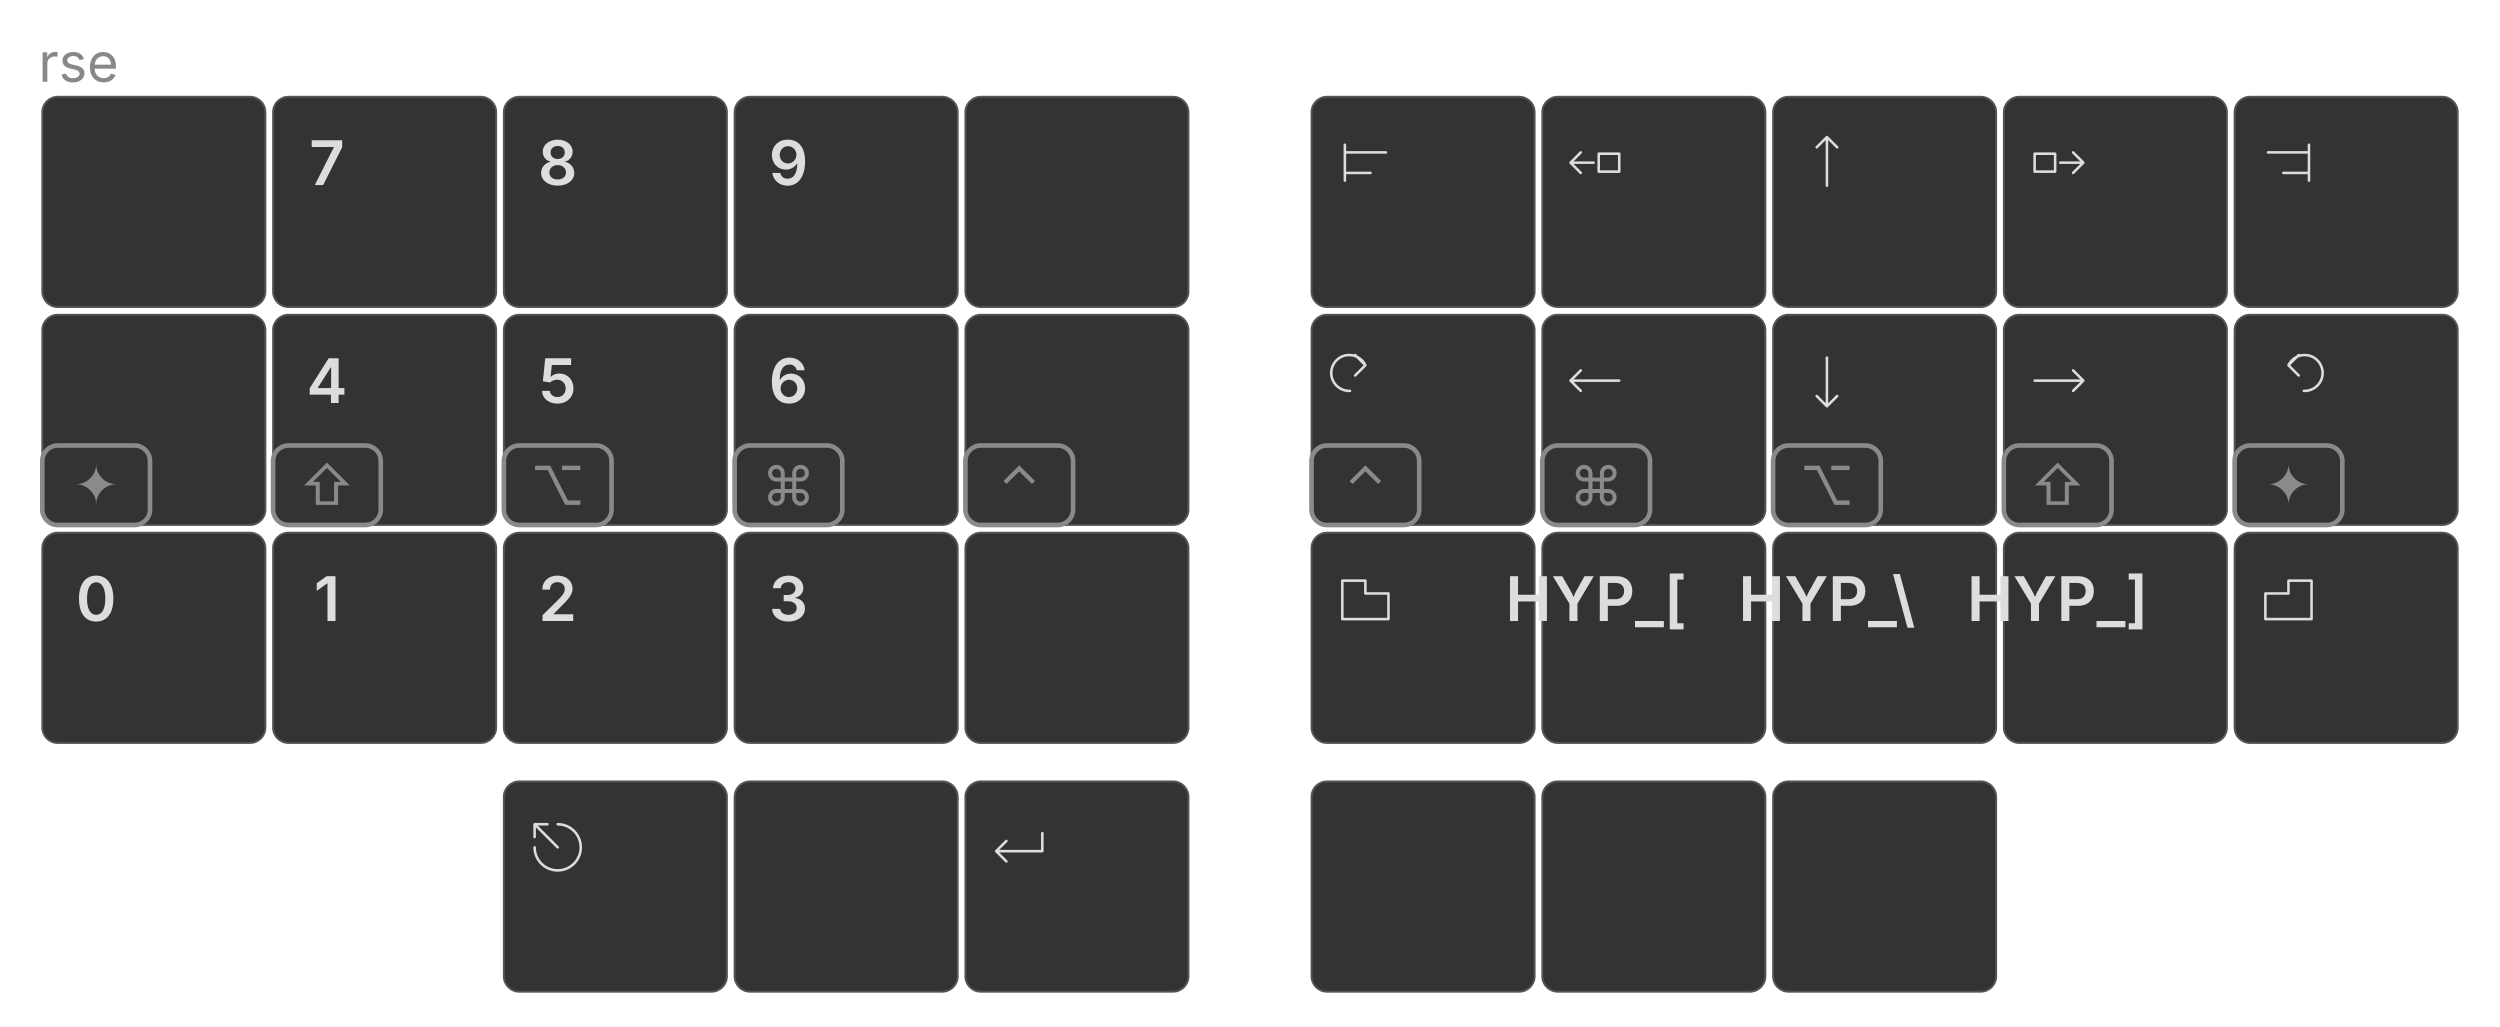
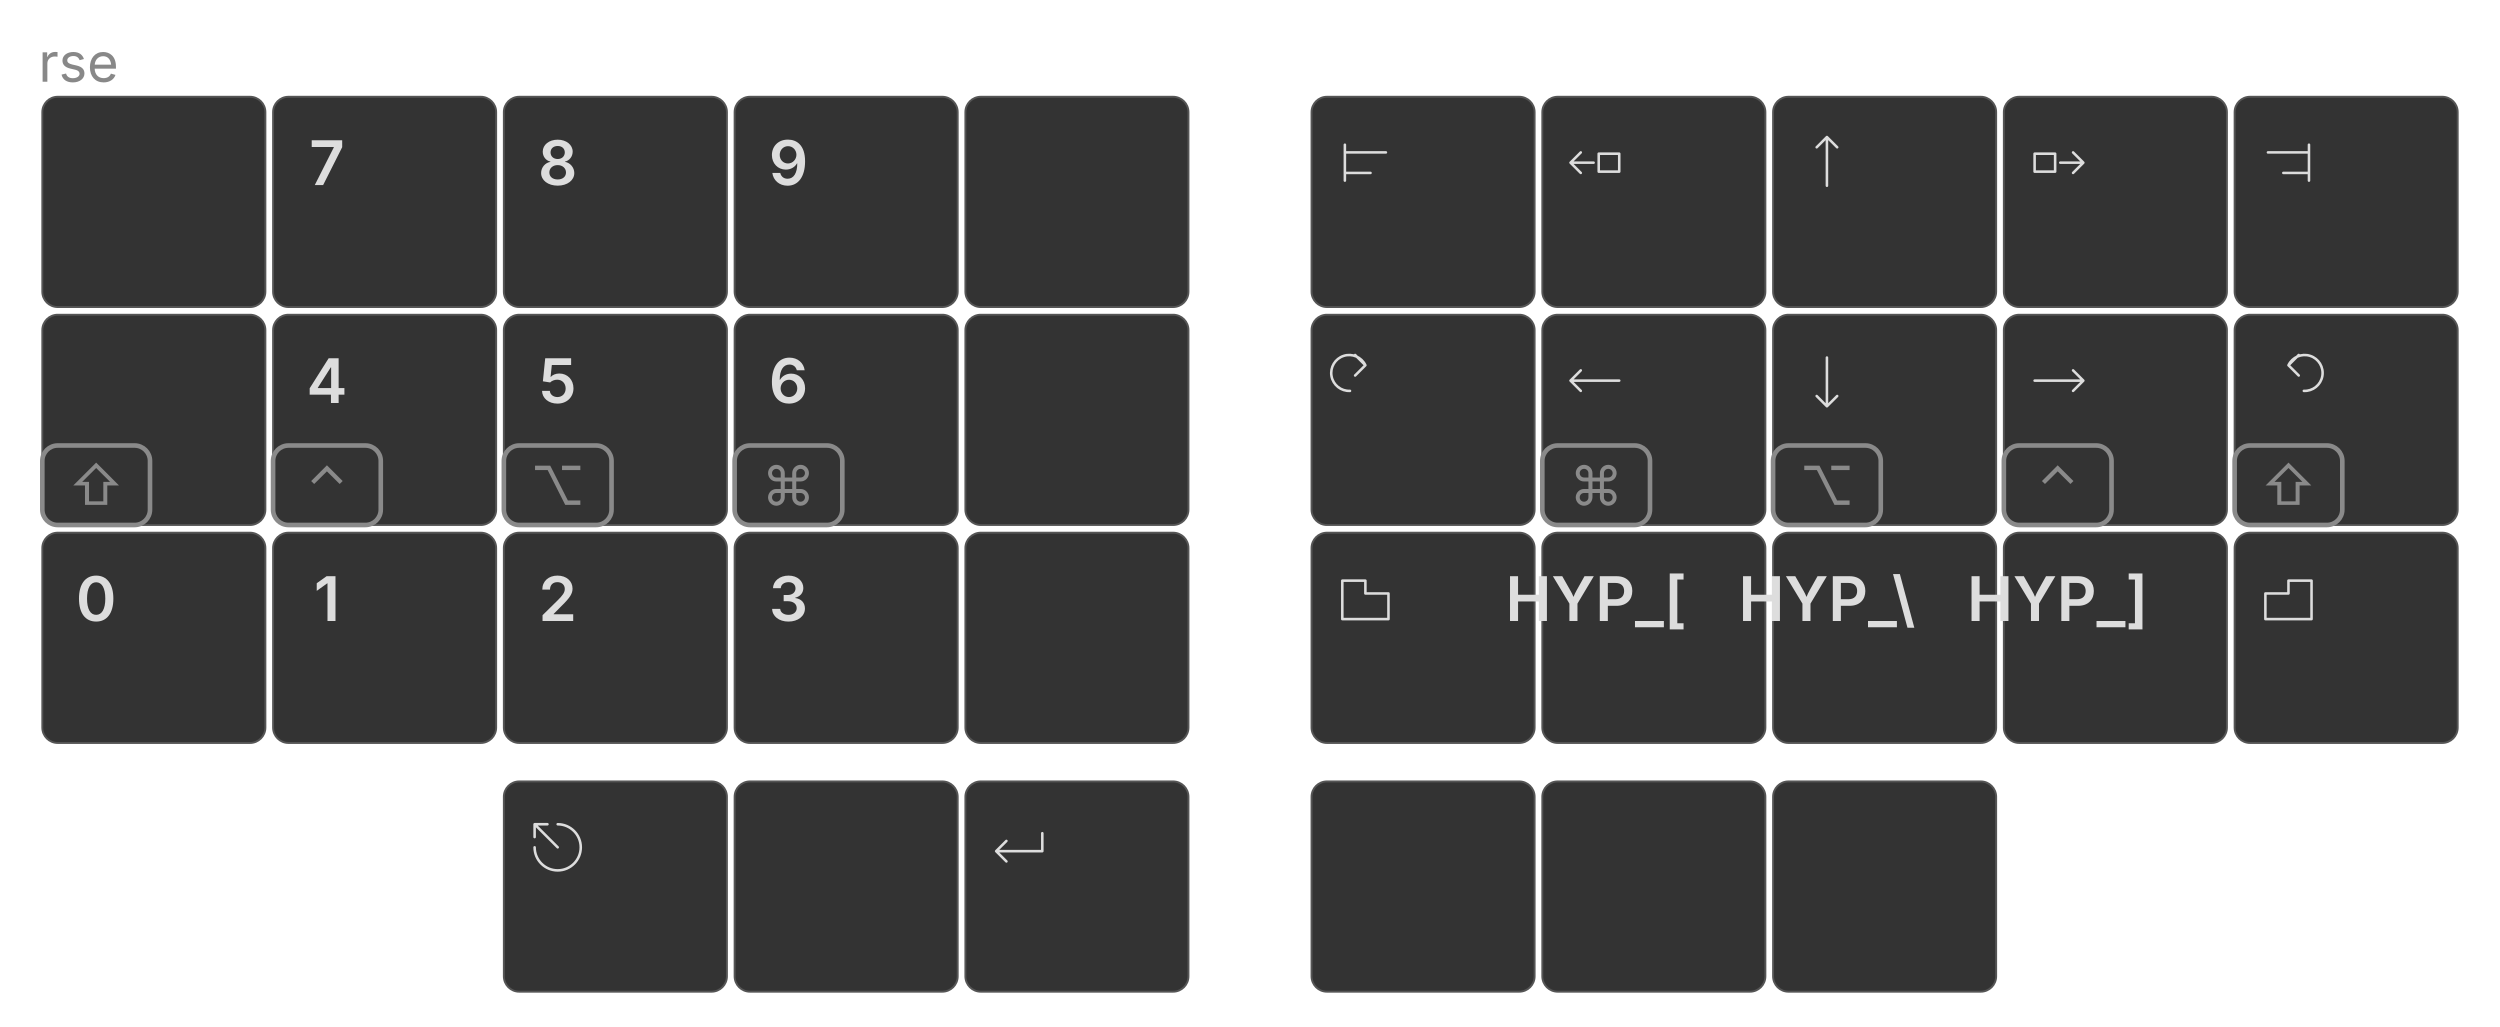
<svg xmlns="http://www.w3.org/2000/svg" class="keymap" width="650" height="267" viewBox="-10 -24 650.0 266.68">
  <style>/* Inter for letters. cairosvg uses only the first family, so marks
       Inter lacks (✦ ⇊ ⇈) set .dejavu; browsers still walk the stack. */
    svg.keymap { background: #1e1e2e;
                 font-family: Inter, "DejaVu Sans", "Segoe UI Symbol",
                              "Apple Symbols", sans-serif; }
    text.dejavu { font-family: "DejaVu Sans", "Segoe UI Symbol",
                  "Apple Symbols", sans-serif; }
    rect.keycap { fill: #333333; stroke: #555555; stroke-width: 0.5px; }
    text { fill: #c8c8c8; text-anchor: middle; dominant-baseline: central; }
    text.base { font-size: 16px; font-weight: 600; fill: #dddddd; }
    text.hold { font-size: 11px; }
    text.sym { font-size: 13px; fill: #9999ff; }
    text.num { font-size: 13px; fill: #ee9944; }
    text.oneshot { font-size: 12px; font-weight: 600; }
    use.glyph { fill: none; stroke: #c8c8c8; stroke-width: 2px;
                stroke-linecap: round; stroke-linejoin: round; }
    use.glyph.base { stroke: #dddddd; }
    use.glyph.sym { stroke: #9999ff; }
    use.glyph.num { stroke: #ee9944; }
    use.glyph.hold.tap-preferred.mod { stroke: #8a8a8a; }
    use.glyph.hold.hold-preferred.mod, use.glyph.oneshot.mod { stroke: #d0d0d0; }
    use.glyph.hold.hold-preferred.sym, use.glyph.oneshot.sym,
    use.glyph.hold.hold-preferred.nav, use.glyph.oneshot.nav { stroke: #1a1a1a; }
    use.glyph.hold.tap-preferred.sym { stroke: #9999ff; }
    use.glyph.hold.tap-preferred.nav { stroke: #ee9944; }
    rect.hold-box { stroke-width: 1.2px; }
    rect.hold-box.tap-preferred.mod { fill: none; stroke: #8a8a8a; }
    rect.hold-box.tap-preferred.sym { fill: none; stroke: #9999ff; }
    rect.hold-box.tap-preferred.nav { fill: none; stroke: #ee9944; }
    rect.hold-box.hold-preferred.mod { fill: #4a4a4a; stroke: #4a4a4a; }
    rect.hold-box.hold-preferred.sym { fill: #6666bb; stroke: #6666bb; }
    rect.hold-box.hold-preferred.nav { fill: #aa7755; stroke: #aa7755; }
    rect.hold-box.oneshot.mod { fill: #4a4a4a; stroke: #4a4a4a; }
    rect.hold-box.oneshot.sym { fill: #6666bb; stroke: #6666bb; }
    rect.hold-box.oneshot.nav { fill: #aa7755; stroke: #aa7755; }
    text.hold.hold-preferred.mod, text.oneshot.mod { fill: #d0d0d0; font-weight: 700; }
    text.hold.hold-preferred.sym, text.oneshot.sym,
    text.hold.hold-preferred.nav, text.oneshot.nav { fill: #1a1a1a; font-weight: 700; }
    text.hold.tap-preferred { fill: #8a8a8a; }
    text.hold.symbol { font-size: 14px; }
    text.oneshot.symbol { font-size: 16px; }
    text.title { font-size: 14px; fill: #888888; text-anchor: start; }</style>
  <defs>
    <path id="glyph_backspace" class="symbol" transform="scale(0.333333) translate(-24,-24)" d="M22,19l10,10 M22,29l10-10 M6,24l10,13h26v-26h-26z" />
    <path id="glyph_delete-word" class="symbol" transform="scale(0.333333) translate(-24,-24)" d="M22,19l10,10 M22,29l10-10 M6,24l10,13h26v-26h-26z M6,17l-6,7,6,7" />
    <path id="glyph_return" class="symbol" transform="scale(0.333333) translate(-24,-24)" d="M42,13V27H6 m8-8l-8,8l8,8" />
    <path id="glyph_space" class="symbol" transform="scale(0.333333) translate(-24,-24)" d="M42,24V32H6V24" />
    <path id="glyph_escape" class="symbol" transform="scale(0.333333) translate(-24,-24)" d="M24,24l-18-18 m0,10v-10h10 M24,6A18,18,0,1,1,6,24" />
    <path id="glyph_up" class="symbol" transform="scale(0.333333) translate(-24,-24)" d="M24,42v-36 m-8,6l8-8l8,8" />
    <path id="glyph_down" class="symbol" transform="scale(0.333333) translate(-24,-24)" d="M24,6v36 m-8,-6l8,8l8-8" />
    <path id="glyph_left" class="symbol" transform="scale(0.333333) translate(-24,-24)" d="M42,24h-36 m6-8l-8,8l8,8" />
    <path id="glyph_right" class="symbol" transform="scale(0.333333) translate(-24,-24)" d="M6,24h36 m-6-8l8,8l-8,8" />
    <path id="glyph_tab" class="symbol" transform="scale(0.333333) translate(-24,-24)" d="M6,12H32m-5-6l7,6l-7,6 M6,36H32m-5-6l7,6l-7,6 M42,8v32" />
    <path id="glyph_btab" class="symbol" transform="scale(0.333333) translate(-24,-24)" d="M42,12H16m5-6l-7,6l7,6 M42,36H16m5-6l-7,6l7,6 M6,8v32" />
    <path id="glyph_home" class="symbol" transform="scale(0.333333) translate(-24,-24)" d="M8,10v28 M8,16h32 M8,32h20" />
    <path id="glyph_end" class="symbol" transform="scale(0.333333) translate(-24,-24)" d="M40,10v28 M8,16h32 M20,32h20" />
    <path id="glyph_word-left" class="symbol" transform="scale(0.333333) translate(-24,-24)" d="M22,24h-16m6-8l-8,8l8,8 M26,17h16v14h-16z" />
    <path id="glyph_word-right" class="symbol" transform="scale(0.333333) translate(-24,-24)" d="M6,17h16v14h-16z M26,24h16m-6-8l8,8l-8,8" />
    <path id="glyph_hist-back" class="symbol" transform="scale(0.333333) translate(-24,-24)" d="M36,32A14,14 0 1 0 24,12m8-8l-8,8l8,8" />
    <path id="glyph_hist-fwd" class="symbol" transform="scale(0.333333) translate(-24,-24)" d="M12,32A14,14 0 1 1 24,12m-8-8l8,8l-8,8" />
    <path id="glyph_app-tab-prev" class="symbol" transform="scale(0.333333) translate(-24,-24)" d="M6,10h18v10h18v20H6z" />
    <path id="glyph_app-tab-next" class="symbol" transform="scale(0.333333) translate(-24,-24)" d="M6,20h18v-10h18v30H6z" />
    <path id="glyph_bluetooth" class="symbol" transform="scale(0.333333) translate(-24,-24)" d="M12,16 L36,32 L24,40 L24,8 L36,16 L12,32" />
  </defs>
  <text class="title" x="0" y="-8">rse</text>
  <g transform="translate(0.00,0.00)">
    <rect class="keycap" x="1.0" y="1.0" width="58.0" height="54.67" rx="4.0" ry="4.0" />
  </g>
  <g transform="translate(60.00,0.00)">
    <rect class="keycap" x="1.0" y="1.0" width="58.0" height="54.67" rx="4.0" ry="4.0" />
    <text class="base" x="15.0" y="18.134">7</text>
  </g>
  <g transform="translate(120.00,0.00)">
    <rect class="keycap" x="1.0" y="1.0" width="58.0" height="54.67" rx="4.0" ry="4.0" />
    <text class="base" x="15.0" y="18.134">8</text>
  </g>
  <g transform="translate(180.00,0.00)">
    <rect class="keycap" x="1.0" y="1.0" width="58.0" height="54.67" rx="4.0" ry="4.0" />
    <text class="base" x="15.0" y="18.134">9</text>
  </g>
  <g transform="translate(240.00,0.00)">
    <rect class="keycap" x="1.0" y="1.0" width="58.0" height="54.67" rx="4.0" ry="4.0" />
  </g>
  <g transform="translate(330.00,0.00)">
    <rect class="keycap" x="1.0" y="1.0" width="58.0" height="54.67" rx="4.0" ry="4.0" />
    <use class="glyph base" href="#glyph_home" x="15.0" y="18.134" />
  </g>
  <g transform="translate(390.00,0.00)">
    <rect class="keycap" x="1.0" y="1.0" width="58.0" height="54.67" rx="4.0" ry="4.0" />
    <use class="glyph base" href="#glyph_word-left" x="15.0" y="18.134" />
  </g>
  <g transform="translate(450.00,0.00)">
    <rect class="keycap" x="1.0" y="1.0" width="58.0" height="54.67" rx="4.0" ry="4.0" />
    <use class="glyph base" href="#glyph_up" x="15.0" y="18.134" />
  </g>
  <g transform="translate(510.00,0.00)">
    <rect class="keycap" x="1.0" y="1.0" width="58.0" height="54.67" rx="4.0" ry="4.0" />
    <use class="glyph base" href="#glyph_word-right" x="15.0" y="18.134" />
  </g>
  <g transform="translate(570.00,0.00)">
    <rect class="keycap" x="1.0" y="1.0" width="58.0" height="54.67" rx="4.0" ry="4.0" />
    <use class="glyph base" href="#glyph_end" x="15.0" y="18.134" />
  </g>
  <g transform="translate(0.00,56.67)">
    <rect class="keycap" x="1.0" y="1.0" width="58.0" height="54.67" rx="4.0" ry="4.0" />
    <rect class="hold-box tap-preferred mod" x="1.0" y="35.002" width="28.0" height="20.668" rx="4.0" ry="4.0" />
-     <text class="hold tap-preferred mod symbol dejavu" x="15.0" y="45.336">✦</text>
+     <text class="hold tap-preferred mod symbol" x="15.0" y="45.336">⇧</text>
  </g>
  <g transform="translate(60.00,56.67)">
    <rect class="keycap" x="1.0" y="1.0" width="58.0" height="54.67" rx="4.0" ry="4.0" />
    <rect class="hold-box tap-preferred mod" x="1.0" y="35.002" width="28.0" height="20.668" rx="4.0" ry="4.0" />
    <text class="base" x="15.0" y="18.134">4</text>
-     <text class="hold tap-preferred mod symbol" x="15.0" y="45.336">⇧</text>
+     <text class="hold tap-preferred mod symbol" x="15.0" y="45.336">⌃</text>
  </g>
  <g transform="translate(120.00,56.67)">
    <rect class="keycap" x="1.0" y="1.0" width="58.0" height="54.67" rx="4.0" ry="4.0" />
    <rect class="hold-box tap-preferred mod" x="1.0" y="35.002" width="28.0" height="20.668" rx="4.0" ry="4.0" />
    <text class="base" x="15.0" y="18.134">5</text>
    <text class="hold tap-preferred mod symbol" x="15.0" y="45.336">⌥</text>
  </g>
  <g transform="translate(180.00,56.67)">
    <rect class="keycap" x="1.0" y="1.0" width="58.0" height="54.67" rx="4.0" ry="4.0" />
    <rect class="hold-box tap-preferred mod" x="1.0" y="35.002" width="28.0" height="20.668" rx="4.0" ry="4.0" />
    <text class="base" x="15.0" y="18.134">6</text>
    <text class="hold tap-preferred mod symbol" x="15.0" y="45.336">⌘</text>
  </g>
  <g transform="translate(240.00,56.67)">
    <rect class="keycap" x="1.0" y="1.0" width="58.0" height="54.67" rx="4.0" ry="4.0" />
-     <rect class="hold-box tap-preferred mod" x="1.0" y="35.002" width="28.0" height="20.668" rx="4.0" ry="4.0" />
-     <text class="hold tap-preferred mod symbol" x="15.0" y="45.336">⌃</text>
  </g>
  <g transform="translate(330.00,56.67)">
    <rect class="keycap" x="1.0" y="1.0" width="58.0" height="54.67" rx="4.0" ry="4.0" />
-     <rect class="hold-box tap-preferred mod" x="1.0" y="35.002" width="28.0" height="20.668" rx="4.0" ry="4.0" />
    <use class="glyph base" href="#glyph_hist-fwd" x="15.0" y="18.134" />
-     <text class="hold tap-preferred mod symbol" x="15.0" y="45.336">⌃</text>
  </g>
  <g transform="translate(390.00,56.67)">
    <rect class="keycap" x="1.0" y="1.0" width="58.0" height="54.67" rx="4.0" ry="4.0" />
    <rect class="hold-box tap-preferred mod" x="1.0" y="35.002" width="28.0" height="20.668" rx="4.0" ry="4.0" />
    <use class="glyph base" href="#glyph_left" x="15.0" y="18.134" />
    <text class="hold tap-preferred mod symbol" x="15.0" y="45.336">⌘</text>
  </g>
  <g transform="translate(450.00,56.67)">
    <rect class="keycap" x="1.0" y="1.0" width="58.0" height="54.67" rx="4.0" ry="4.0" />
    <rect class="hold-box tap-preferred mod" x="1.0" y="35.002" width="28.0" height="20.668" rx="4.0" ry="4.0" />
    <use class="glyph base" href="#glyph_down" x="15.0" y="18.134" />
    <text class="hold tap-preferred mod symbol" x="15.0" y="45.336">⌥</text>
  </g>
  <g transform="translate(510.00,56.67)">
    <rect class="keycap" x="1.0" y="1.0" width="58.0" height="54.67" rx="4.0" ry="4.0" />
    <rect class="hold-box tap-preferred mod" x="1.0" y="35.002" width="28.0" height="20.668" rx="4.0" ry="4.0" />
    <use class="glyph base" href="#glyph_right" x="15.0" y="18.134" />
+     <text class="hold tap-preferred mod symbol" x="15.0" y="45.336">⌃</text>
+   </g>
+   <g transform="translate(570.00,56.67)">
+     <rect class="keycap" x="1.0" y="1.0" width="58.0" height="54.67" rx="4.0" ry="4.0" />
+     <rect class="hold-box tap-preferred mod" x="1.0" y="35.002" width="28.0" height="20.668" rx="4.0" ry="4.0" />
+     <use class="glyph base" href="#glyph_hist-back" x="15.0" y="18.134" />
    <text class="hold tap-preferred mod symbol" x="15.0" y="45.336">⇧</text>
  </g>
-   <g transform="translate(570.00,56.67)">
-     <rect class="keycap" x="1.0" y="1.0" width="58.0" height="54.67" rx="4.0" ry="4.0" />
-     <rect class="hold-box tap-preferred mod" x="1.0" y="35.002" width="28.0" height="20.668" rx="4.0" ry="4.0" />
-     <use class="glyph base" href="#glyph_hist-back" x="15.0" y="18.134" />
-     <text class="hold tap-preferred mod symbol dejavu" x="15.0" y="45.336">✦</text>
-   </g>
  <g transform="translate(0.00,113.34)">
    <rect class="keycap" x="1.0" y="1.0" width="58.0" height="54.67" rx="4.0" ry="4.0" />
    <text class="base" x="15.0" y="18.134">0</text>
  </g>
  <g transform="translate(60.00,113.34)">
    <rect class="keycap" x="1.0" y="1.0" width="58.0" height="54.67" rx="4.0" ry="4.0" />
    <text class="base" x="15.0" y="18.134">1</text>
  </g>
  <g transform="translate(120.00,113.34)">
    <rect class="keycap" x="1.0" y="1.0" width="58.0" height="54.67" rx="4.0" ry="4.0" />
    <text class="base" x="15.0" y="18.134">2</text>
  </g>
  <g transform="translate(180.00,113.34)">
    <rect class="keycap" x="1.0" y="1.0" width="58.0" height="54.67" rx="4.0" ry="4.0" />
    <text class="base" x="15.0" y="18.134">3</text>
  </g>
  <g transform="translate(240.00,113.34)">
    <rect class="keycap" x="1.0" y="1.0" width="58.0" height="54.67" rx="4.0" ry="4.0" />
  </g>
  <g transform="translate(330.00,113.34)">
    <rect class="keycap" x="1.0" y="1.0" width="58.0" height="54.67" rx="4.0" ry="4.0" />
    <use class="glyph base" href="#glyph_app-tab-prev" x="15.0" y="18.134" />
  </g>
  <g transform="translate(390.00,113.34)">
    <rect class="keycap" x="1.0" y="1.0" width="58.0" height="54.67" rx="4.0" ry="4.0" />
    <text class="base" x="15.0" y="18.134">HYP_[</text>
  </g>
  <g transform="translate(450.00,113.34)">
    <rect class="keycap" x="1.0" y="1.0" width="58.0" height="54.67" rx="4.0" ry="4.0" />
    <text class="base" x="15.0" y="18.134">HYP_\</text>
  </g>
  <g transform="translate(510.00,113.34)">
    <rect class="keycap" x="1.0" y="1.0" width="58.0" height="54.67" rx="4.0" ry="4.0" />
    <text class="base" x="15.0" y="18.134">HYP_]</text>
  </g>
  <g transform="translate(570.00,113.34)">
    <rect class="keycap" x="1.0" y="1.0" width="58.0" height="54.67" rx="4.0" ry="4.0" />
    <use class="glyph base" href="#glyph_app-tab-next" x="15.0" y="18.134" />
  </g>
  <g transform="translate(120.00,178.01)">
    <rect class="keycap" x="1.0" y="1.0" width="58.0" height="54.67" rx="4.0" ry="4.0" />
    <use class="glyph base" href="#glyph_escape" x="15.0" y="18.134" />
  </g>
  <g transform="translate(180.00,178.01)">
    <rect class="keycap" x="1.0" y="1.0" width="58.0" height="54.67" rx="4.0" ry="4.0" />
  </g>
  <g transform="translate(240.00,178.01)">
    <rect class="keycap" x="1.0" y="1.0" width="58.0" height="54.67" rx="4.0" ry="4.0" />
    <use class="glyph base" href="#glyph_return" x="15.0" y="18.134" />
  </g>
  <g transform="translate(330.00,178.01)">
    <rect class="keycap" x="1.0" y="1.0" width="58.0" height="54.67" rx="4.0" ry="4.0" />
  </g>
  <g transform="translate(390.00,178.01)">
    <rect class="keycap" x="1.0" y="1.0" width="58.0" height="54.67" rx="4.0" ry="4.0" />
  </g>
  <g transform="translate(450.00,178.01)">
    <rect class="keycap" x="1.0" y="1.0" width="58.0" height="54.67" rx="4.0" ry="4.0" />
  </g>
</svg>
